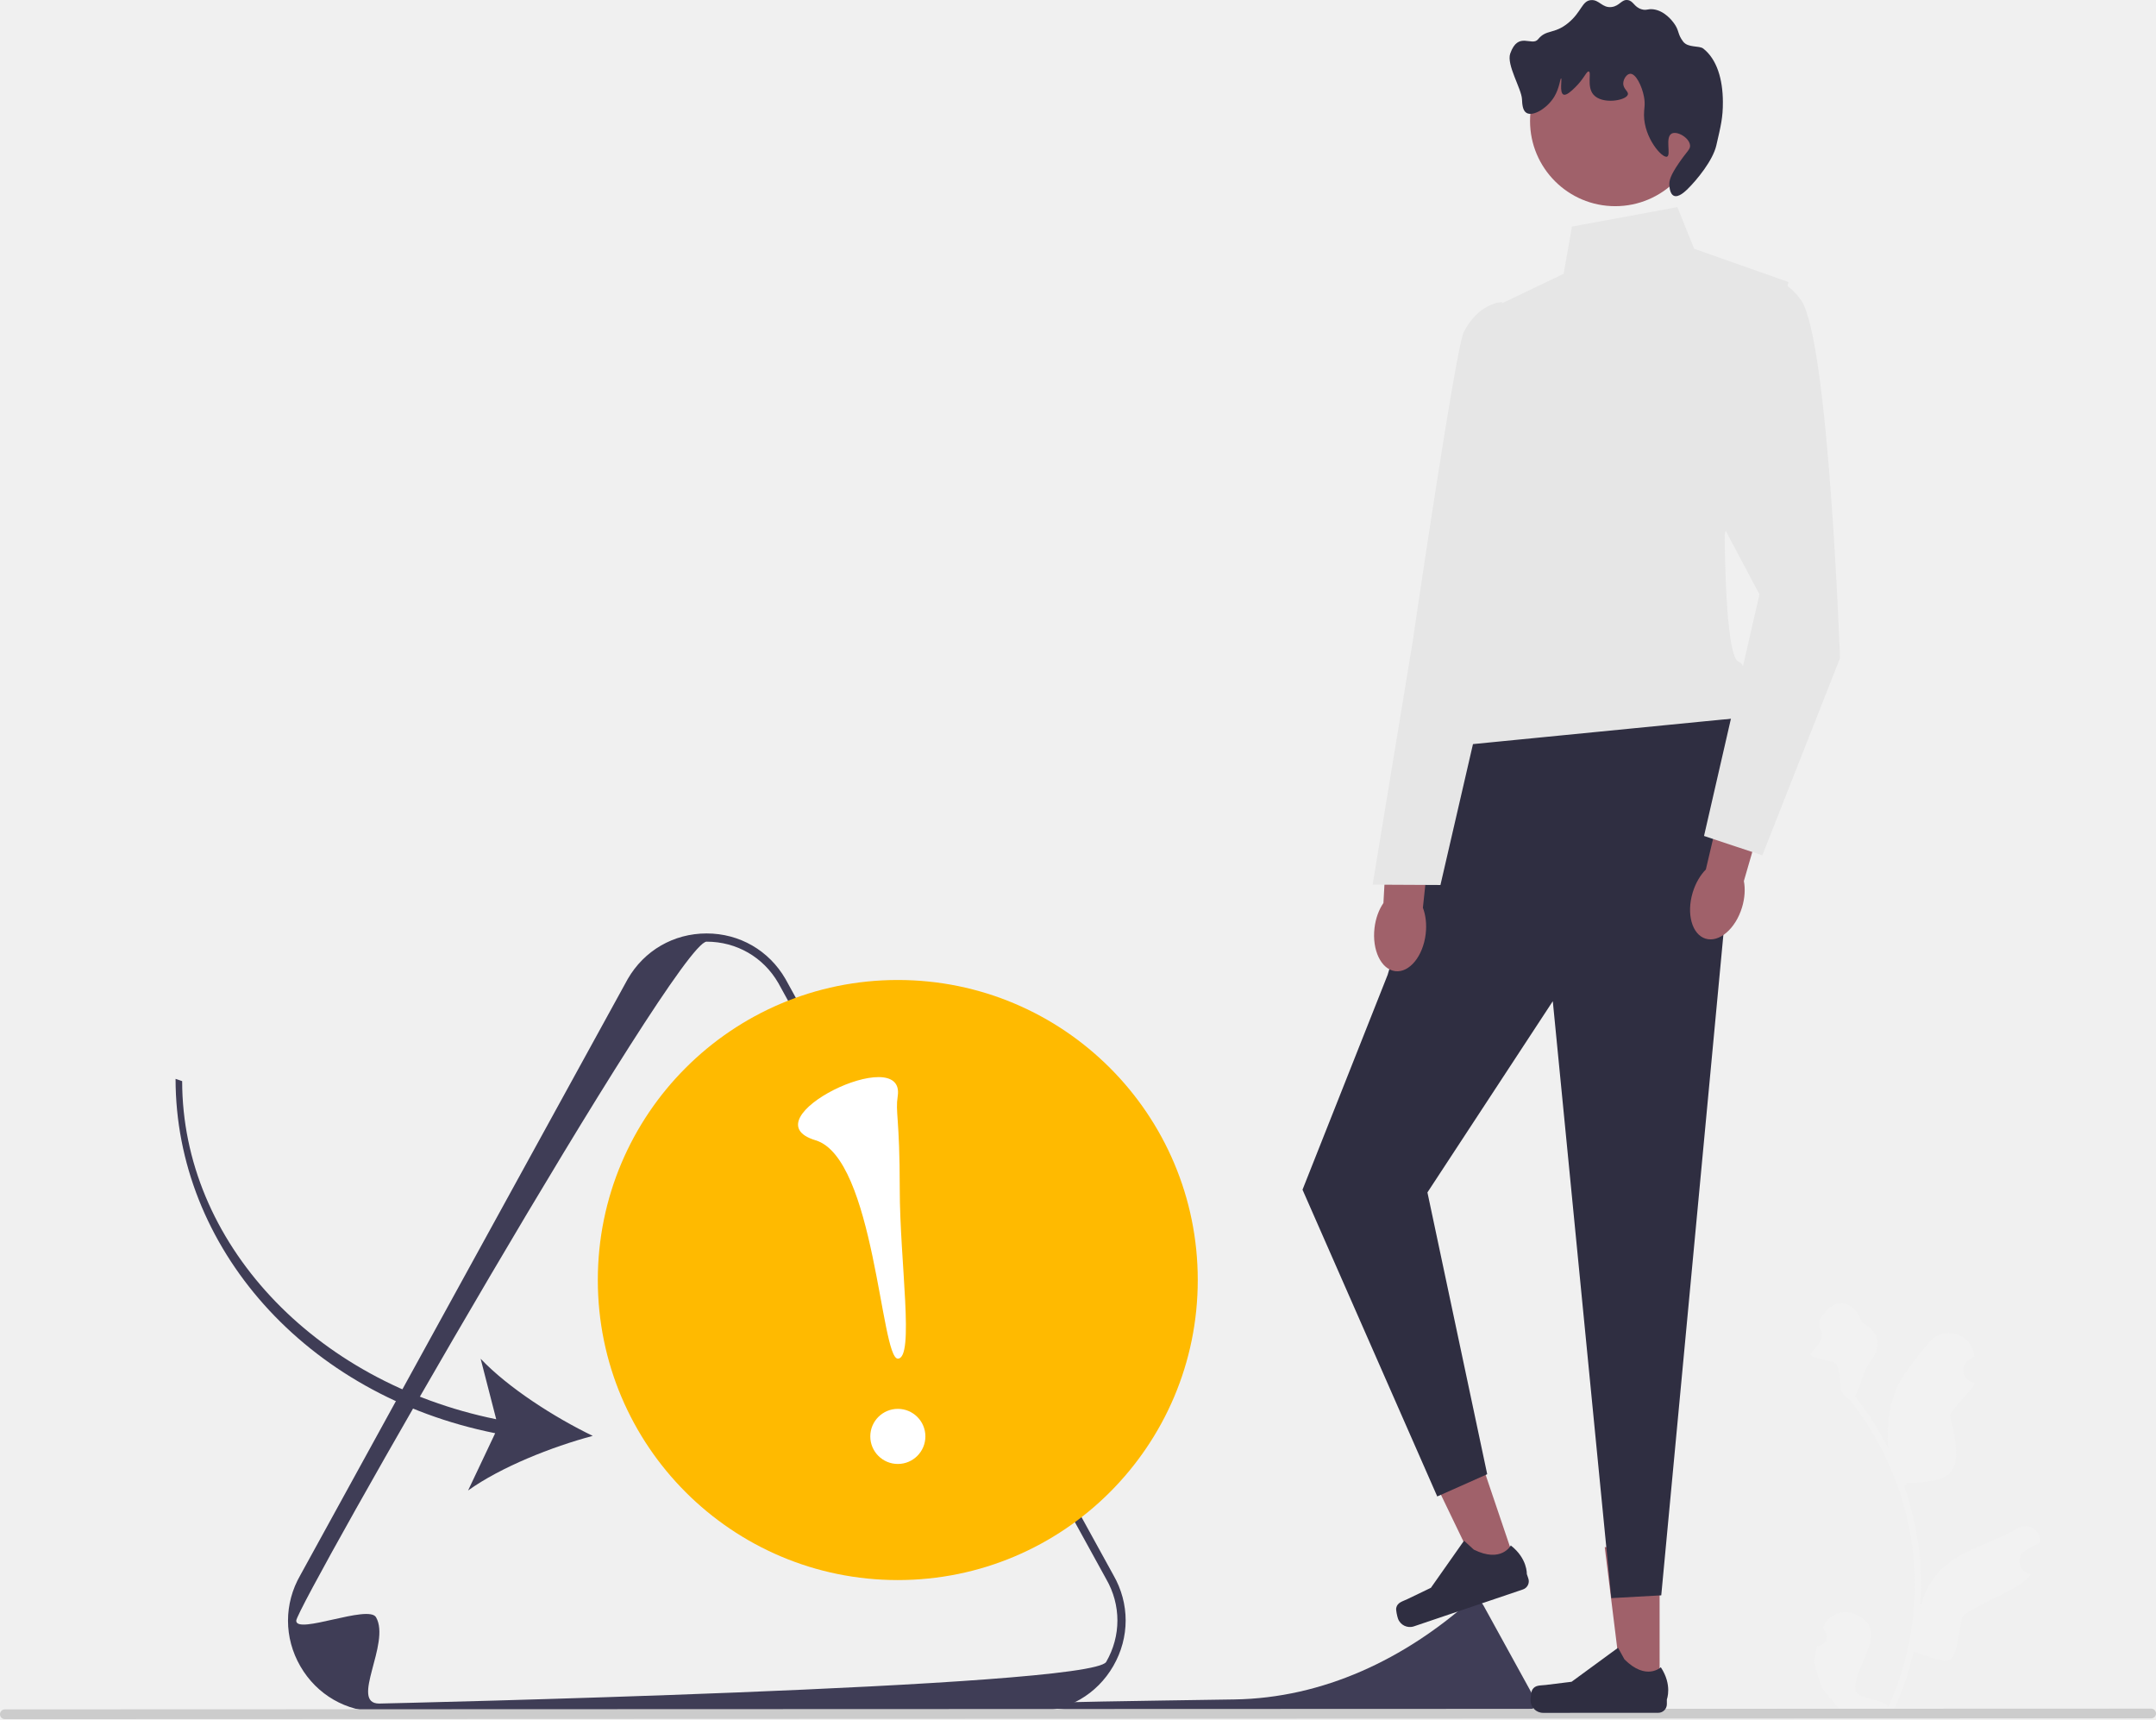
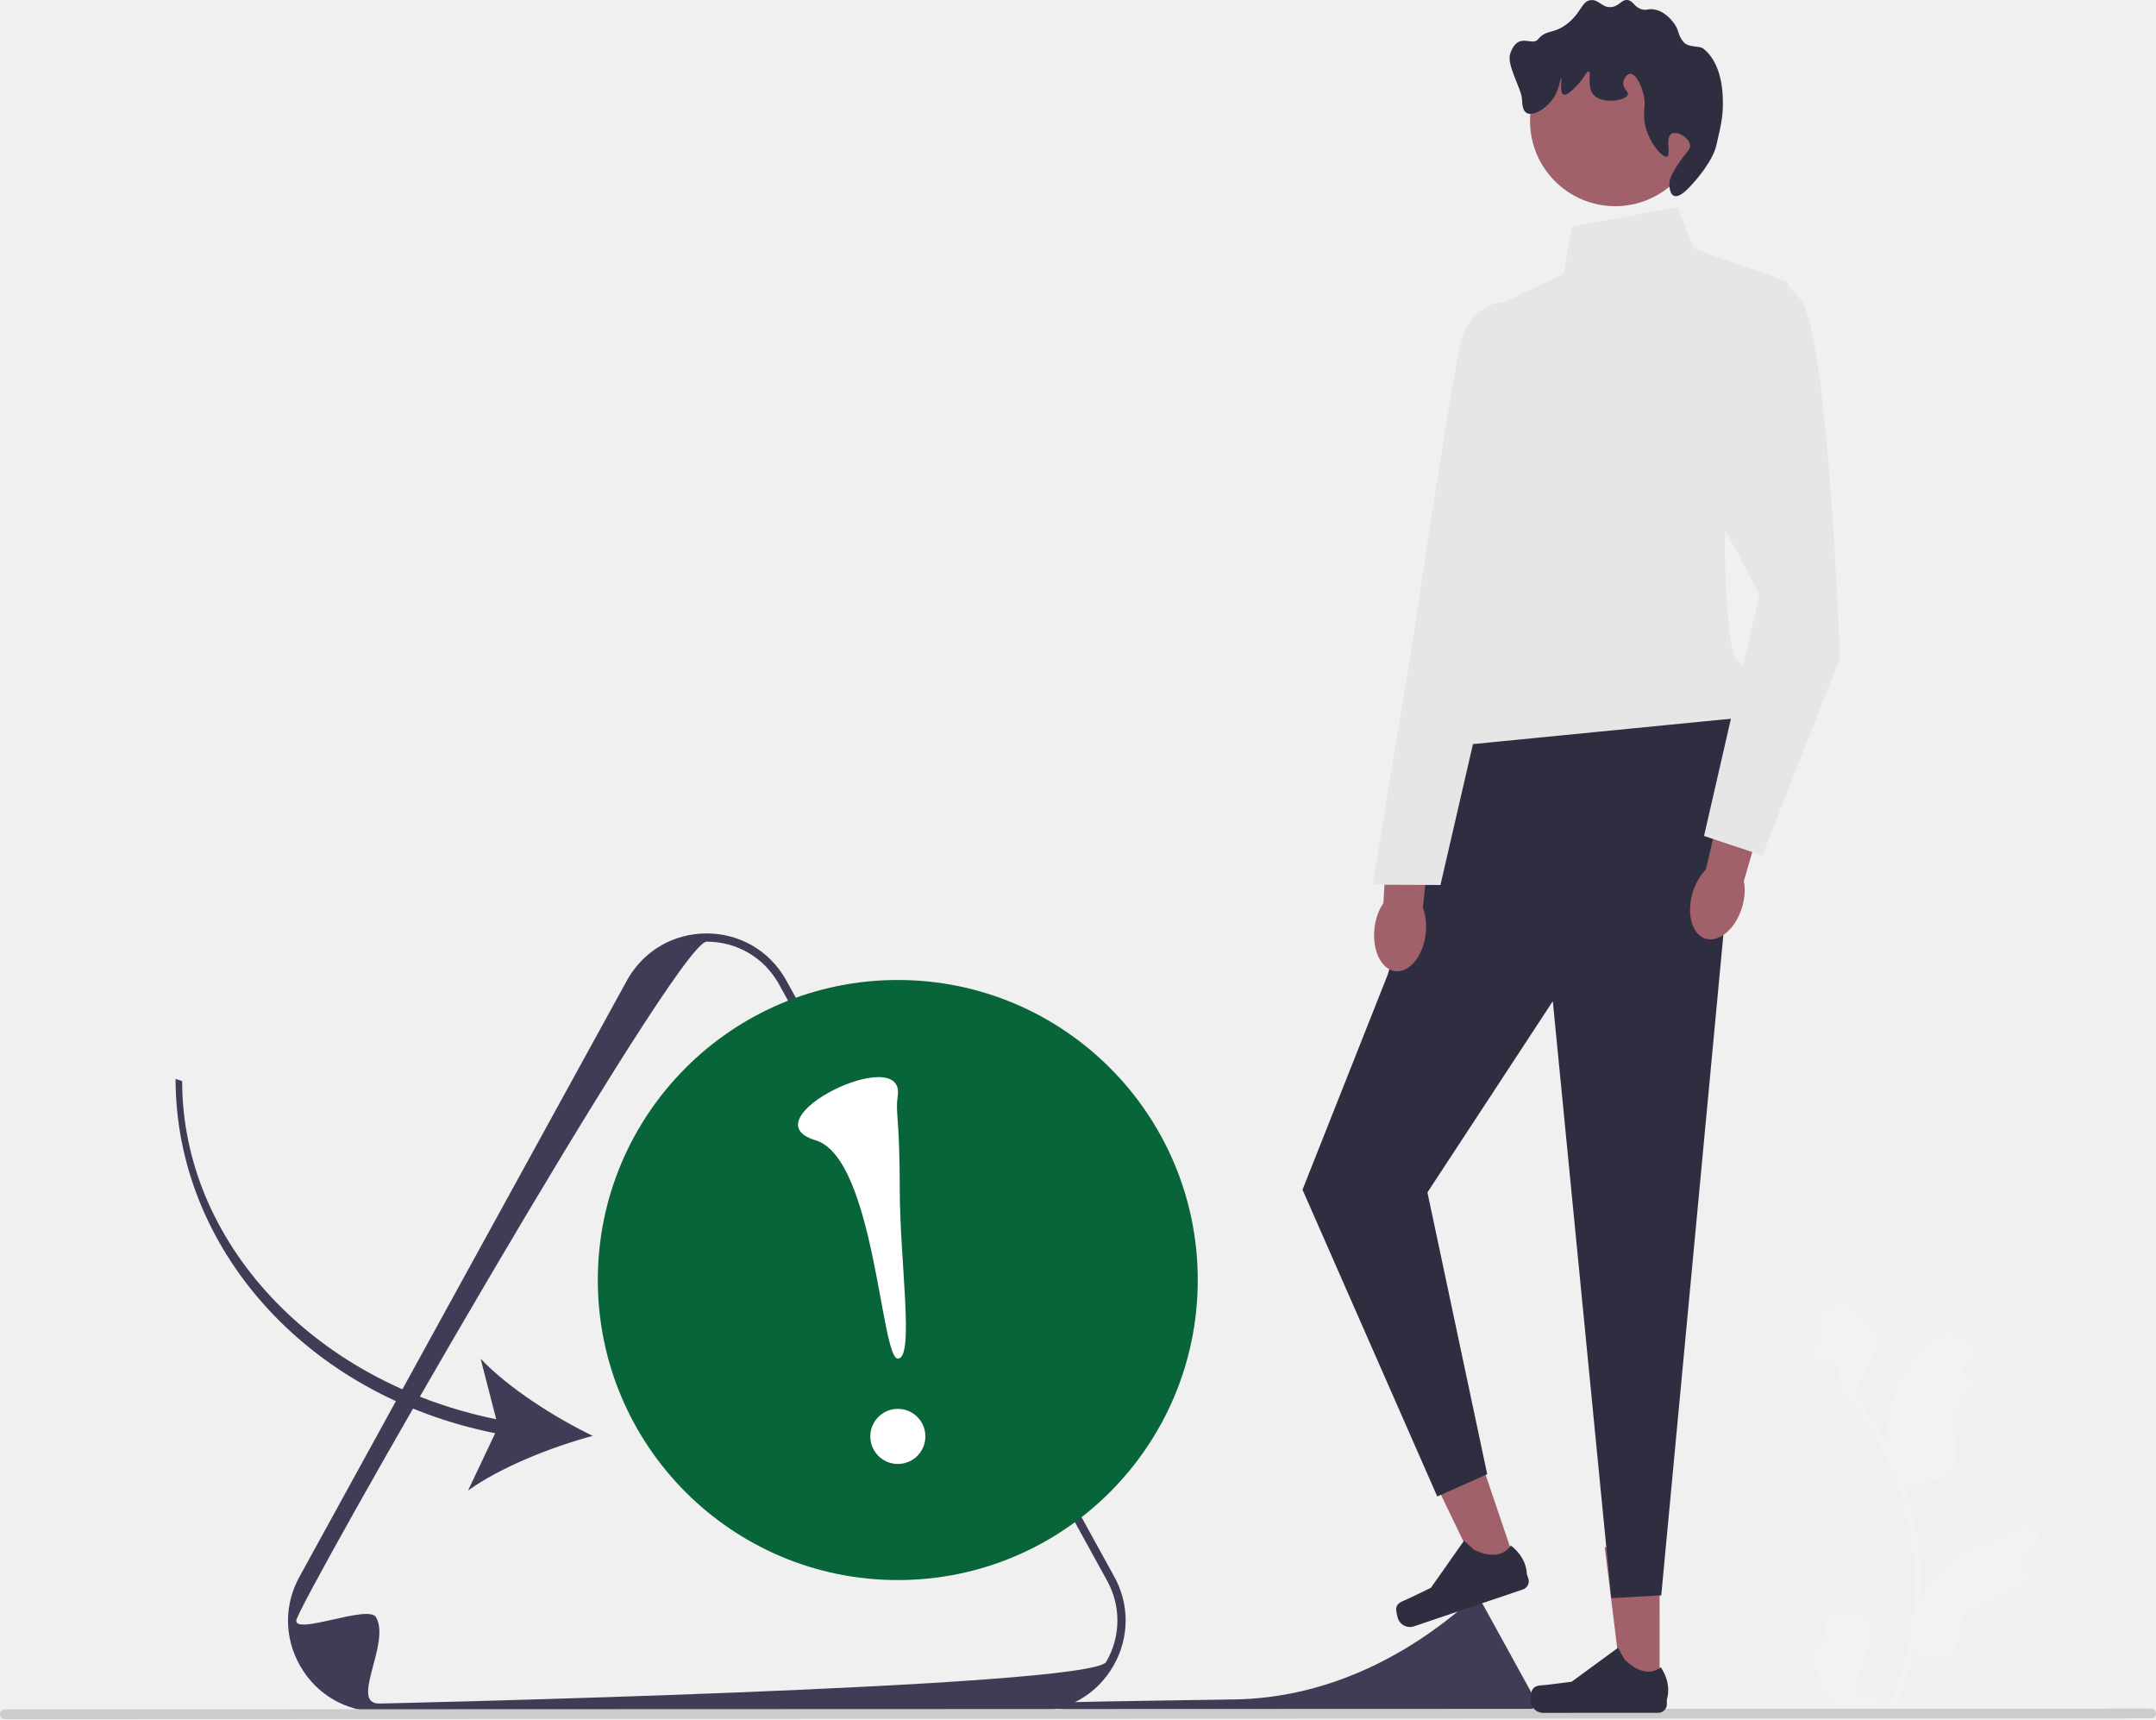
<svg xmlns="http://www.w3.org/2000/svg" width="524.67" height="418.271" viewBox="0 0 524.67 418.271">
  <path d="M442.174,400.477c2.066,.129,3.207-2.438,1.643-3.934l-.156-.618c.02-.049,.041-.099,.062-.148,1.232-2.94,4.625-4.332,7.571-3.114,9.314,3.851-.52,12.7,.22,18.688,.259,2.067,8.355,2.18,7.897,4.209,4.305-9.412,6.568-19.689,6.565-30.023-.001-2.597-.144-5.193-.435-7.783-.24-2.118-.57-4.224-.997-6.31-2.31-11.276-7.306-22.016-14.511-30.985-3.463-1.891-1.351-4.85-3.096-8.395-.627-1.279-6.218-1.307-6.451-2.709,.25,.033,3.864-3.721,2.671-5.577-.786-1.221-.541-2.776,.468-3.82,.099-.102,.192-.21,.278-.326,2.981-4.044,7.09-3.34,9.237,2.154,4.583,2.311,4.629,6.146,1.818,9.836-1.788,2.347-2.033,5.523-3.601,8.036,.162,.207,.33,.407,.491,.613,2.962,3.797,5.525,7.878,7.685,12.166-.612-4.766,.287-10.508,1.821-14.21,1.759-4.248,5.07-7.822,7.969-11.497,3.463-4.389,10.51-2.397,11.123,3.16,.006,.053,.012,.107,.017,.16-.429,.242-.849,.499-1.259,.771-2.339,1.548-1.528,5.174,1.244,5.601l.063,.01c-.154,1.544-5.633,6.407-6.02,7.912,3.705,14.308,.933,16.198-10.466,16.437l-.598,.852c1.08,3.106,1.95,6.286,2.602,9.507,.615,2.99,1.042,6.013,1.282,9.048,.298,3.83,.274,7.679-.048,11.503l.019-.136c.819-4.211,3.104-8.146,6.423-10.872,4.944-4.064,11.931-5.563,17.265-8.83,2.568-1.573,5.86,.457,5.412,3.435l-.022,.143c-.794,.323-1.569,.698-2.318,1.118-.429,.242-.85,.5-1.26,.772-2.339,1.548-1.528,5.175,1.245,5.6l.063,.01c.045,.006,.084,.013,.129,.019-1.362,3.236-14.336,7.801-16.711,10.392-2.31,12.498-1.175,12.126-11.811,8.49h-.006c-1.161,5.064-2.858,10.012-5.039,14.728l-18.02,.006c-.065-.2-.123-.407-.181-.607,1.666,.103,3.346,.005,4.986-.299-1.338-1.64-2.675-3.293-4.013-4.933-.032-.032-.058-.065-.084-.097l-.02-.025-1.855-6.107c.146-1.355,.385-2.698,.71-4.021l0-0v0Z" fill="#f2f2f2" />
  <path d="M251.744,416.42l-159.457,.055c-8.011,.003-15.186-4.137-19.194-11.073-2.004-3.469-3.006-7.273-3.008-11.079-.001-3.805,.999-7.611,3-11.081l79.678-145.049c4.003-6.939,11.176-11.083,19.187-11.086s15.186,4.136,19.195,11.073l79.788,145.012c1.999,3.459,2.999,7.26,2.999,11.063-0,3.803-1,7.609-3.002,11.079-4.003,6.939-11.176,11.083-19.187,11.086h0Zm-179.655-22.099c-0,3.464,17.595-4,19.418-.845,3.646,6.31-6.509,21.002,.779,21,0,0,173.27-3.828,176.912-10.141,1.821-3.156,2.731-6.619,2.729-10.081s-.914-6.924-2.737-10.079l-79.788-145.012c-3.636-6.292-10.164-10.058-17.452-10.055-7.285,.003-99.861,161.749-99.861,165.213h0Z" fill="#3f3d56" />
  <path d="M253.515,414.419c-1.999,4.001,91.614,2.771,92.721,2.771,0,0,26.312-.581,26.865-1.54,.276-.479,.415-1.005,.414-1.531s-.139-1.051-.416-1.53l-12.116-22.021c-.552-.956-1.543-1.527-2.65-1.527-.046,0-.114,.041-.202,.119-16.163,14.444-36.083,23.992-57.757,24.315-23.047,.343-46.732,.69-46.859,.944h0Z" fill="#3f3d56" />
  <path d="M0,417.081c0,.66,.53,1.19,1.19,1.19l522.29-.181c.66-0,1.19-.53,1.19-1.19-0-.66-.53-1.19-1.19-1.19l-522.29,.181c-.66,0-1.19,.53-1.19,1.19Z" fill="#ccc" />
  <g>
    <polygon points="403.878 411.305 394.833 411.308 390.518 376.422 403.867 376.418 403.878 411.305" fill="#a0616a" />
    <path d="M372.889,411.111h0c-.281,.474-.43,2.005-.429,2.557h0c.001,1.695,1.375,3.069,3.071,3.069l28.01-.01c1.157-0,2.094-.938,2.094-2.095l-0-1.166s1.384-3.505-1.47-7.824c0,0-3.544,3.384-8.844-1.912l-1.563-2.83-11.307,8.275-6.268,.774c-1.371,.169-2.587-.025-3.292,1.163h-0Z" fill="#2f2e41" />
  </g>
  <g>
    <polygon points="369.197 381.468 360.63 384.366 345.369 352.7 358.014 348.421 369.197 381.468" fill="#a0616a" />
    <path d="M339.779,391.208h0c-.115,.54,.235,2.037,.412,2.56h0c.544,1.606,2.286,2.467,3.892,1.924l26.532-8.98c1.096-.371,1.683-1.56,1.312-2.655l-.374-1.105s.189-3.764-3.898-6.942c0,0-2.274,4.341-8.991,1.021l-2.387-2.18-8.061,11.46-5.69,2.741c-1.245,.6-2.459,.805-2.747,2.156l-0,0Z" fill="#2f2e41" />
  </g>
  <polygon points="355.226 179.09 337.683 237.191 316.972 289.452 349.761 364.086 361.918 358.677 347.371 290.117 377.878 243.594 392.114 388.826 404.273 388.147 420.763 212.843 423.114 174.676 355.226 179.09" fill="#2f2e41" />
  <path d="M408.21,50.385l-25.668,4.738-2.023,11.485-15.534,7.436-8.077,84.443s-13.504,17.568-2.694,22.969l68.901-6.779s3.373-12.49-.005-13.675-3.388-31.02-3.388-31.02l15.516-61.366-22.97-8.098-4.057-10.131Z" fill="#e6e6e6" />
  <circle cx="393.07" cy="29.436" r="20.728" fill="#a0616a" />
  <path d="M406.796,32.512c-1.654,.905-.085,5.229-1.118,5.602-1.195,.432-5.552-4.527-5.606-10.082-.016-1.681,.371-2.488-.002-4.482-.487-2.607-1.98-5.683-3.363-5.601-.82,.048-1.62,1.207-1.68,2.241-.084,1.449,1.324,2.02,1.121,2.801-.386,1.487-6.298,2.514-8.403,.003-1.65-1.968-.385-5.425-1.122-5.602-.544-.13-1.128,1.772-3.36,3.923-.841,.81-2.092,2.015-2.8,1.682-1.024-.482-.28-3.876-.562-3.921-.233-.037-.379,2.349-1.679,4.482-1.67,2.741-5.114,4.854-6.721,3.924-.985-.57-1.062-2.156-1.122-3.361-.124-2.538-3.813-8.376-2.859-11.092,1.942-5.526,5.27-1.631,6.775-3.475,2.038-2.497,3.866-1.154,7.281-3.924,3.337-2.706,3.366-5.425,5.6-5.604,2.012-.161,2.728,1.985,5.042,1.679,1.961-.26,2.387-1.924,3.921-1.682,1.404,.222,1.496,1.688,3.362,2.24,1.191,.352,1.453-.157,2.801-.001,2.806,.326,4.69,2.881,5.043,3.359,1.361,1.845,.833,2.623,2.242,4.481,1.216,1.602,3.909,.922,4.922,1.722,3.309,2.614,4.731,7.435,4.76,12.93,.02,3.843-.481,5.785-1.599,10.636-.849,3.683-4.782,8.443-6.95,10.566-.582,.57-2.214,2.167-3.361,1.682-1.087-.46-1.12-2.528-1.121-2.801-.005-.939,.245-2.101,2.239-5.043,2.094-3.09,2.926-3.443,2.799-4.483-.224-1.838-3.164-3.521-4.483-2.799h0Z" fill="#2f2e41" />
  <g>
    <path d="M334.495,225.76c-.645,5.403,1.619,10.115,5.057,10.526s6.748-3.636,7.393-9.039c.282-2.365,.007-4.598-.68-6.395l2.446-22.927-10.783-.919-1.267,22.699c-1.091,1.585-1.884,3.69-2.166,6.055h0Z" fill="#a0616a" />
    <path d="M365.491,73.498s-5.587,.079-9.286,7.304c-1.966,3.839-12.482,75.628-12.482,75.628l-9.687,58.808,16.502,.083,12.859-55.693,10.817-32.301-8.723-53.829Z" fill="#e6e6e6" />
  </g>
  <path d="M411.93,217.13c-1.58,5.207-.175,10.242,3.138,11.248s7.28-2.4,8.86-7.606c.692-2.279,.811-4.525,.449-6.415l6.419-22.145-10.456-2.791-5.218,22.127c-1.351,1.37-2.5,3.304-3.192,5.583v-0Z" fill="#a0616a" />
  <path d="M423.416,69.632s8.104-6.082,14.863,3.372c6.758,9.455,9.487,87.139,9.487,87.139l-18.898,47.968-14.188-4.724,13.49-58.775-23.659-44.576,18.904-30.405h-0Z" fill="#e6e6e6" />
  <g>
-     <circle cx="218.48" cy="311.431" r="73" fill="#ffba00" />
+     <circle cx="218.48" cy="311.431" r="73" fill="#08653A" />
    <g>
      <circle cx="218.493" cy="349.479" r="6.703" fill="#fff" />
      <path d="M218.464,266.681c-.616,4.091,.487,4.947,.494,22.585,.006,17.638,3.666,41.286-.471,41.287s-5.65-48.803-20.017-53.122c-16.891-5.078,21.988-23.994,19.995-10.75Z" fill="#fff" />
    </g>
  </g>
  <path d="M120.503,348.702l-6.595,13.935c7.973-5.717,20.427-10.646,30.338-13.286-9.234-4.46-20.533-11.652-27.284-18.772l3.793,14.724c-44.474-9.059-76.411-43.177-76.425-82.259l-1.606-.553c.014,40.823,31.51,76.961,77.779,86.21Z" fill="#3f3d56" />
</svg>
